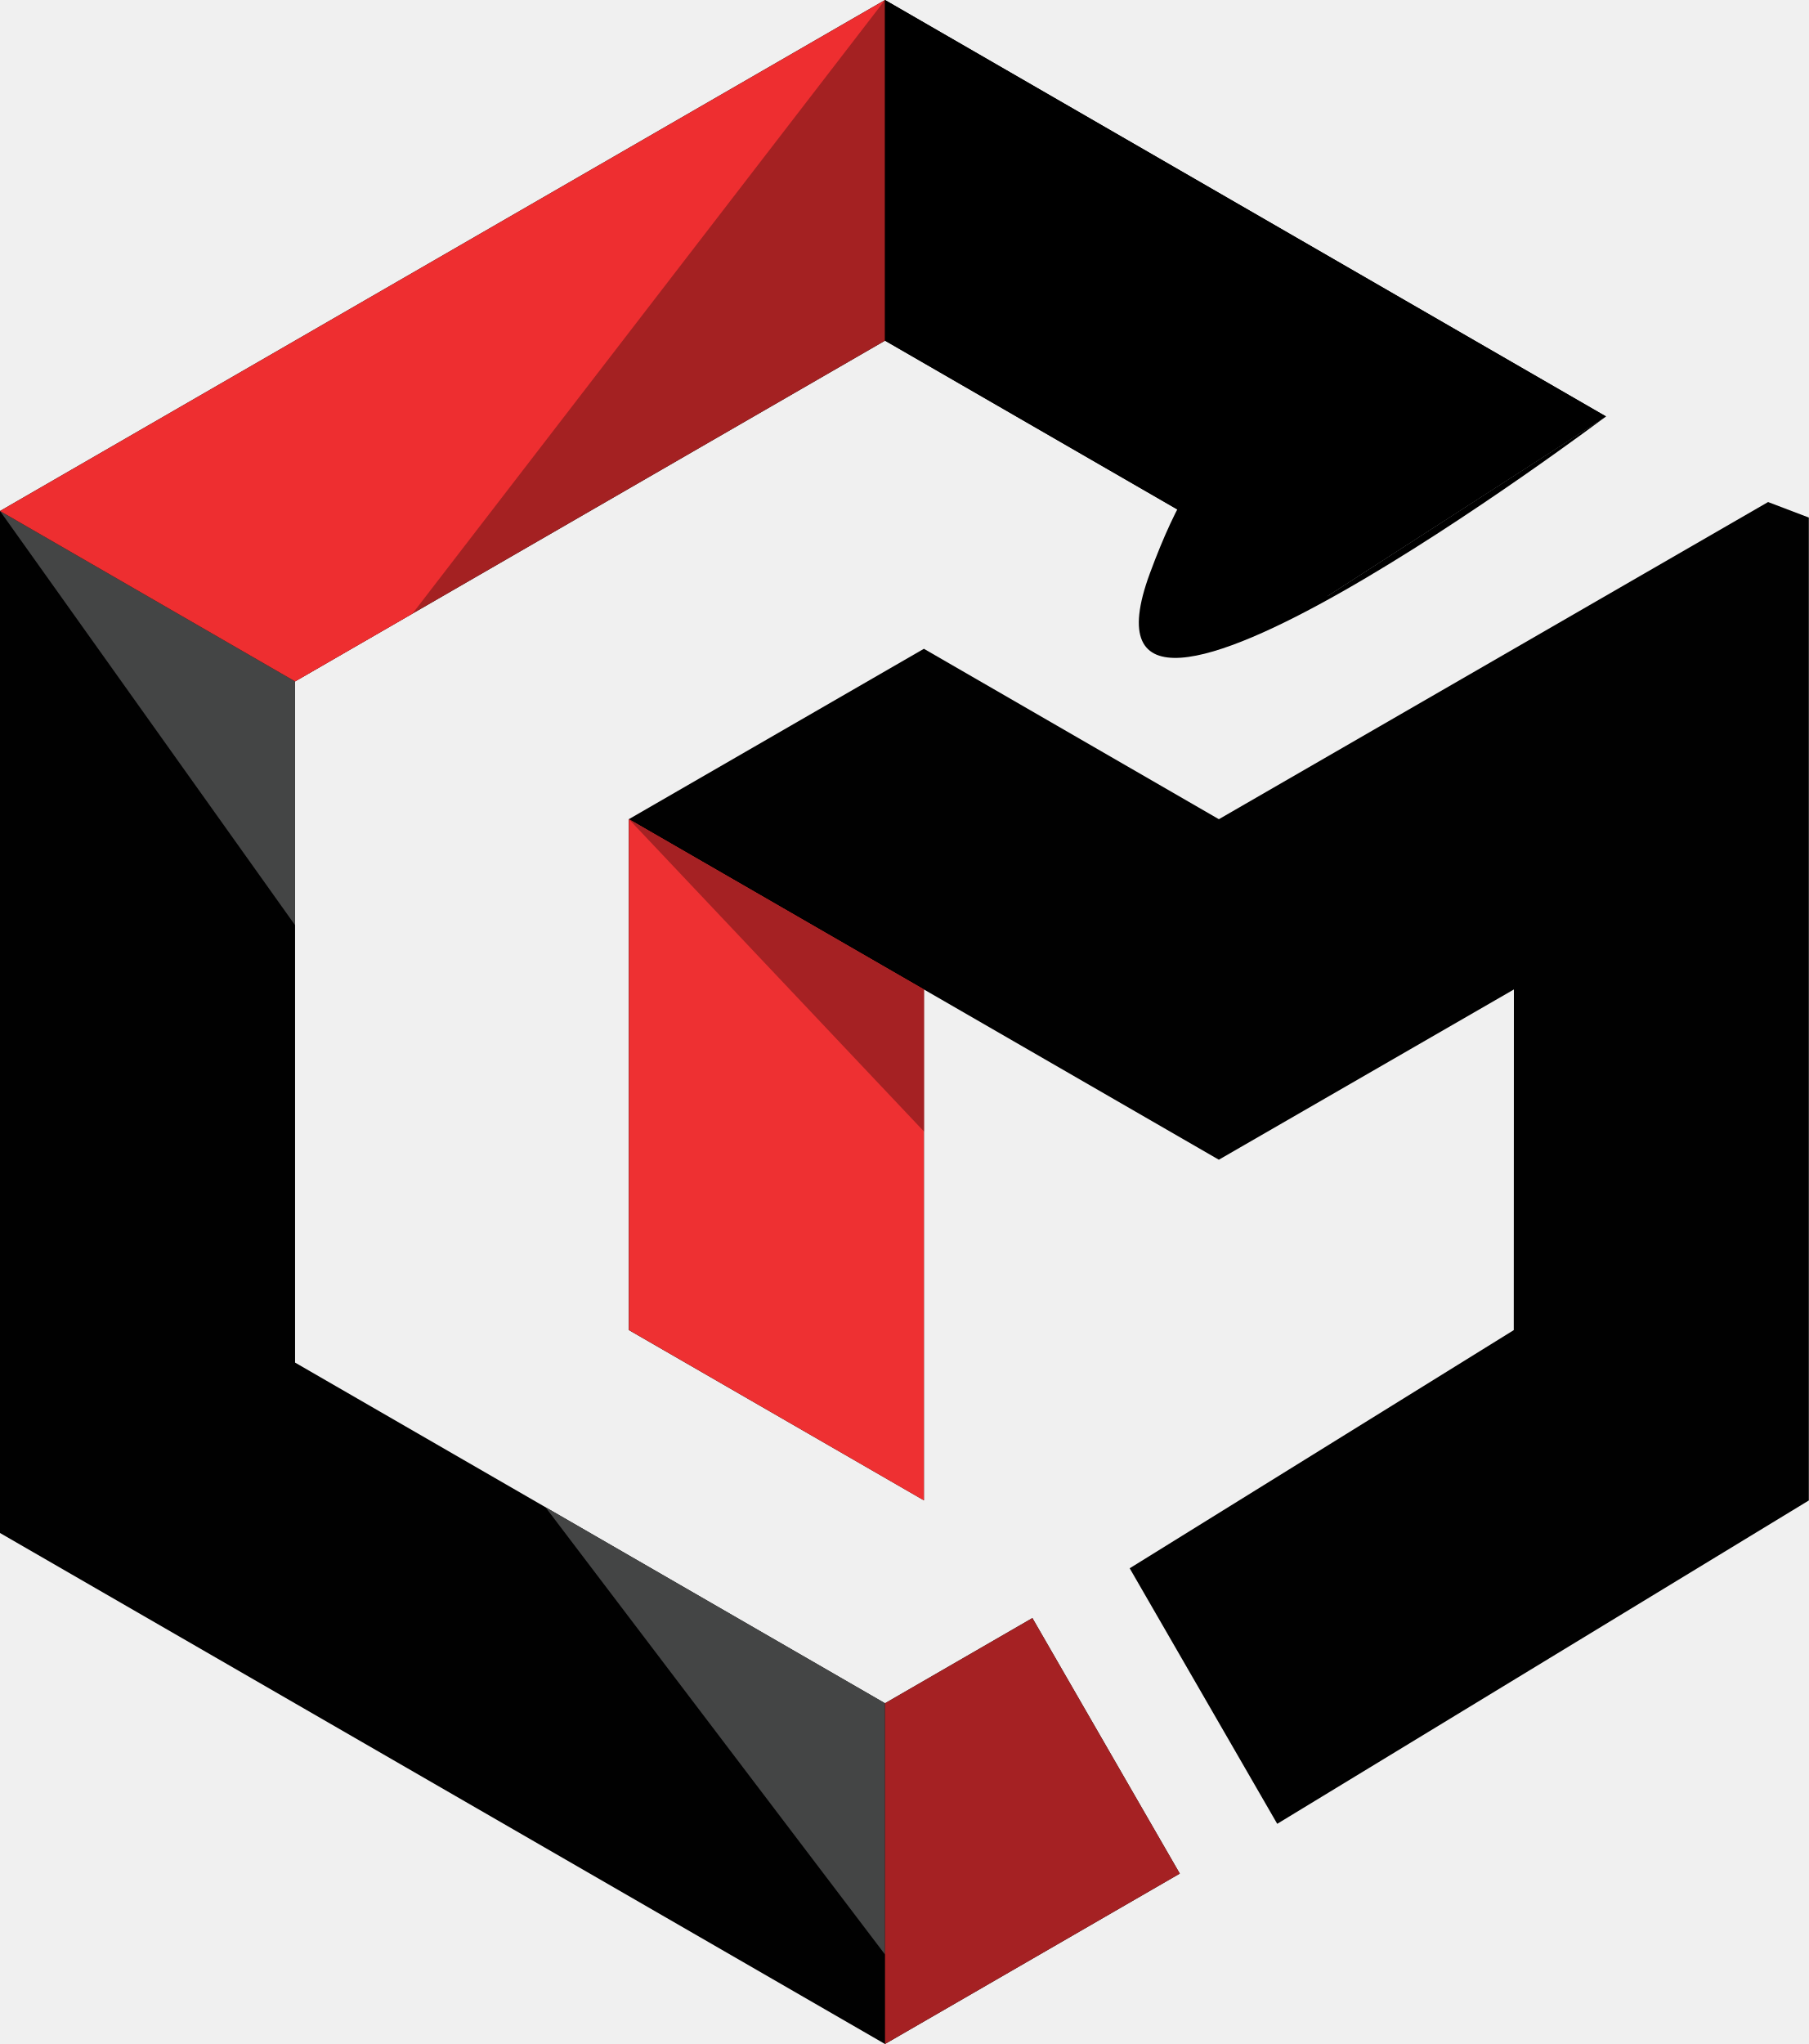
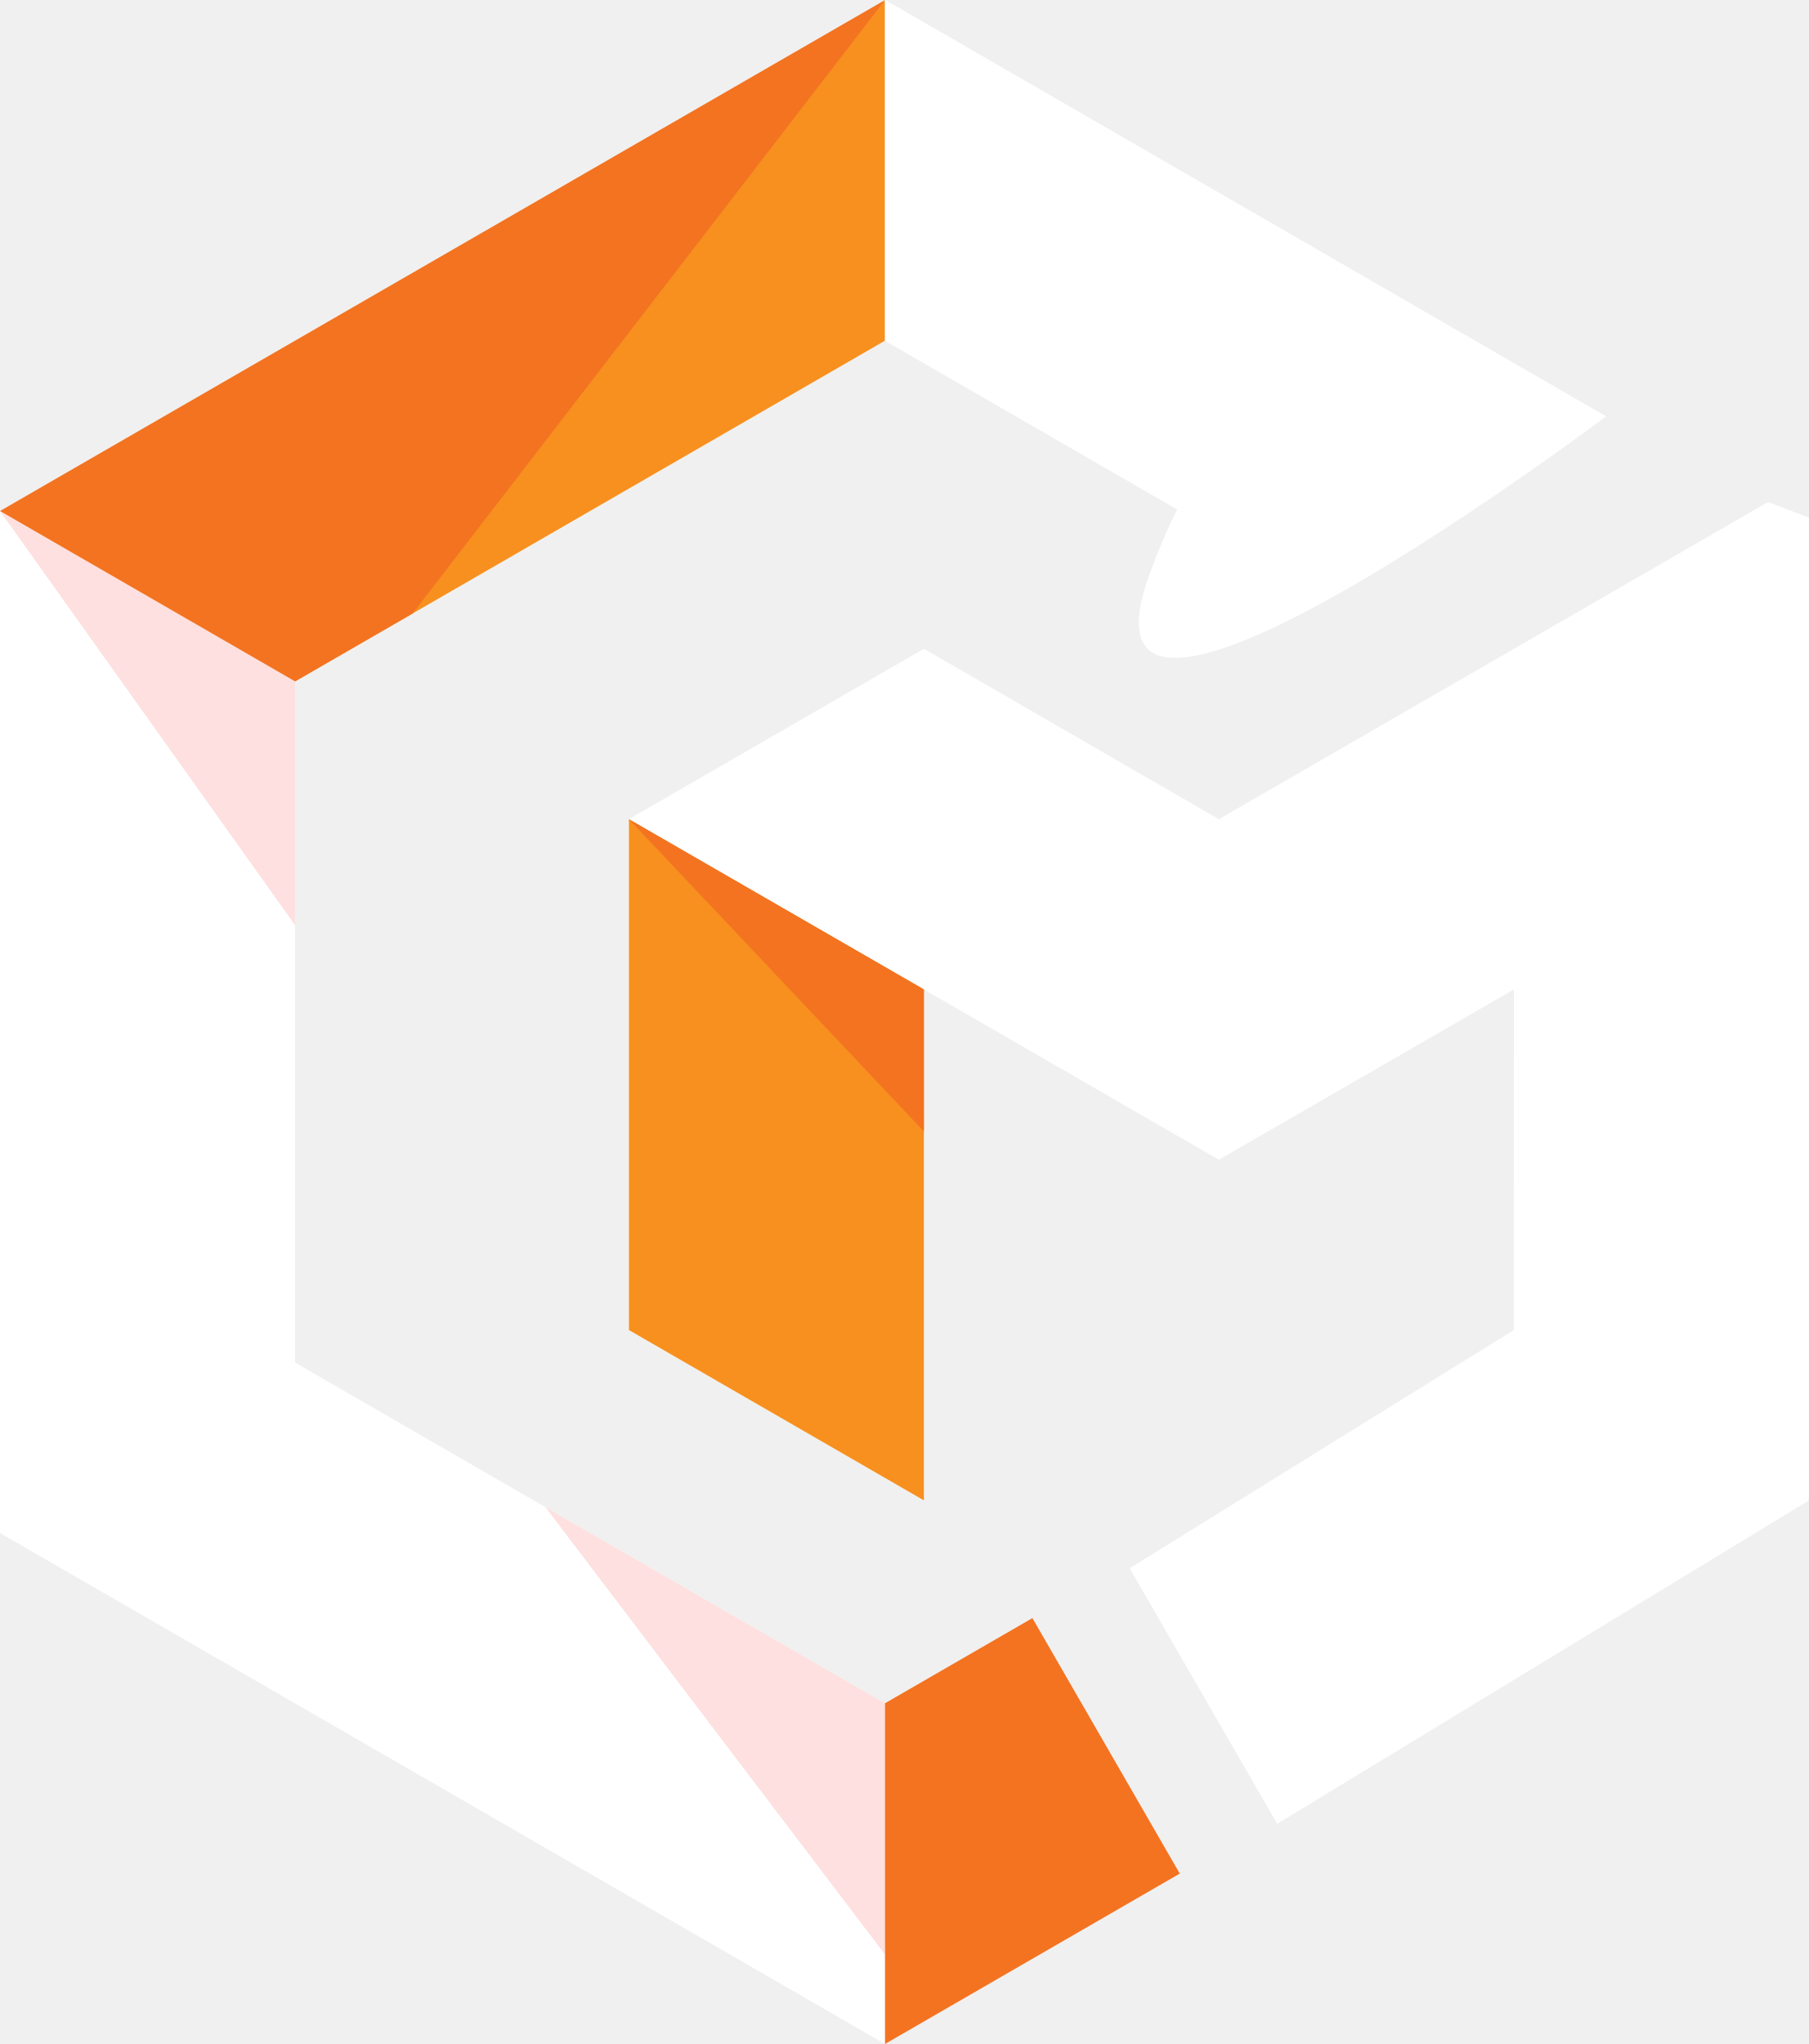
<svg xmlns="http://www.w3.org/2000/svg" id="Layer_2" data-name="Layer 2" viewBox="0 0 264.57 298.92">
  <g id="Layer_1-2" data-name="Layer 1">
    <g>
      <g>
        <g>
-           <polygon points="129.45 249.09 43.16 199.27 43.16 99.65 129.45 49.82 194.15 87.17 234.91 60.9 129.45 0 0 74.73 0 224.19 129.45 298.92 172.57 274 151.01 236.63 129.45 249.09" fill="#010101" />
-           <path d="M178.28,119.8l-43.14-24.92-43.16,24.92v74.71l43.16,24.9v-74.71l43.14,24.9,43.16-24.9-.02,49.82-56.18,34.83,21.58,37.37,77.76-47.29V75.69c-1.99-.76-3.98-1.51-5.96-2.27l-80.33,46.38Z" fill="#010101" />
+           <g>
+             <polygon points="129.45 249.09 43.16 199.27 43.16 99.65 129.45 49.82 194.15 87.17 234.91 60.9 129.45 0 0 74.73 0 224.19 129.45 298.92 172.57 274 151.01 236.63 129.45 249.09" fill="#fff" />
+             <path d="M178.28,119.8l-43.14-24.92-43.16,24.92v74.71l43.16,24.9v-74.71l43.14,24.9,43.16-24.9-.02,49.82-56.18,34.83,21.58,37.37,77.76-47.29V75.69c-1.99-.76-3.98-1.51-5.96-2.27l-80.33,46.38Z" fill="#fff" />
+           </g>
+           <polygon points="129.45 49.82 43.16 99.65 129.45 0 129.45 49.82" fill="#f7901e" />
+           <polygon points="129.45 285.83 79.79 220.42 129.45 249.09 129.45 285.83" fill="#fde0df" />
+           <polygon points="135.14 219.42 135.14 144.7 91.99 119.8 91.99 194.51 135.14 219.42" fill="#f7901e" />
        </g>
-         <polygon points="129.45 49.82 43.16 99.65 129.45 0 129.45 49.82" fill="#a42122" />
-         <polygon points="129.45 285.83 79.79 220.42 129.45 249.09 129.45 285.83" fill="#444545" />
-         <polygon points="135.14 219.42 135.14 144.7 91.99 119.8 91.99 194.51 135.14 219.42" fill="#ee3032" />
+         <polygon points="129.45 0 234.91 60.9 194.15 87.17 129.45 49.82 129.45 0" fill="#fff" />
+         <polygon points="0 74.73 43.16 135.3 43.16 99.65 0 74.73" fill="#fde0df" />
+         <polygon points="129.45 298.92 129.45 249.09 151.01 236.63 172.57 274 129.45 298.92" fill="#f37321" />
      </g>
-       <polygon points="129.45 0 234.91 60.9 194.15 87.17 129.45 49.82 129.45 0" />
-       <polygon points="0 74.73 43.16 135.3 43.16 99.65 0 74.73" fill="#444545" />
-       <polygon points="129.45 298.92 129.45 249.09 151.01 236.63 172.57 274 129.45 298.92" fill="#a52123" />
-       <polygon points="91.99 119.8 135.14 165.46 135.14 144.7 91.99 119.8" fill="#a52123" />
-       <path d="M234.91,60.9s-80.67,60.71-66.71,22.93c16.31-44.15,25.95,3.35,25.95,3.35" />
-       <polygon points="0 74.73 129.45 0 60.34 89.73 43.16 99.65 0 74.73" fill="#ee2e30" />
+       <polygon points="91.99 119.8 135.14 165.46 135.14 144.7 91.99 119.8" fill="#f37321" />
+       <path d="M234.91,60.9s-80.67,60.71-66.71,22.93c16.31-44.15,25.95,3.35,25.95,3.35" fill="#fff" />
+       <polygon points="0 74.73 129.45 0 60.34 89.73 43.16 99.65 0 74.73" fill="#f37321" />
    </g>
  </g>
</svg>
